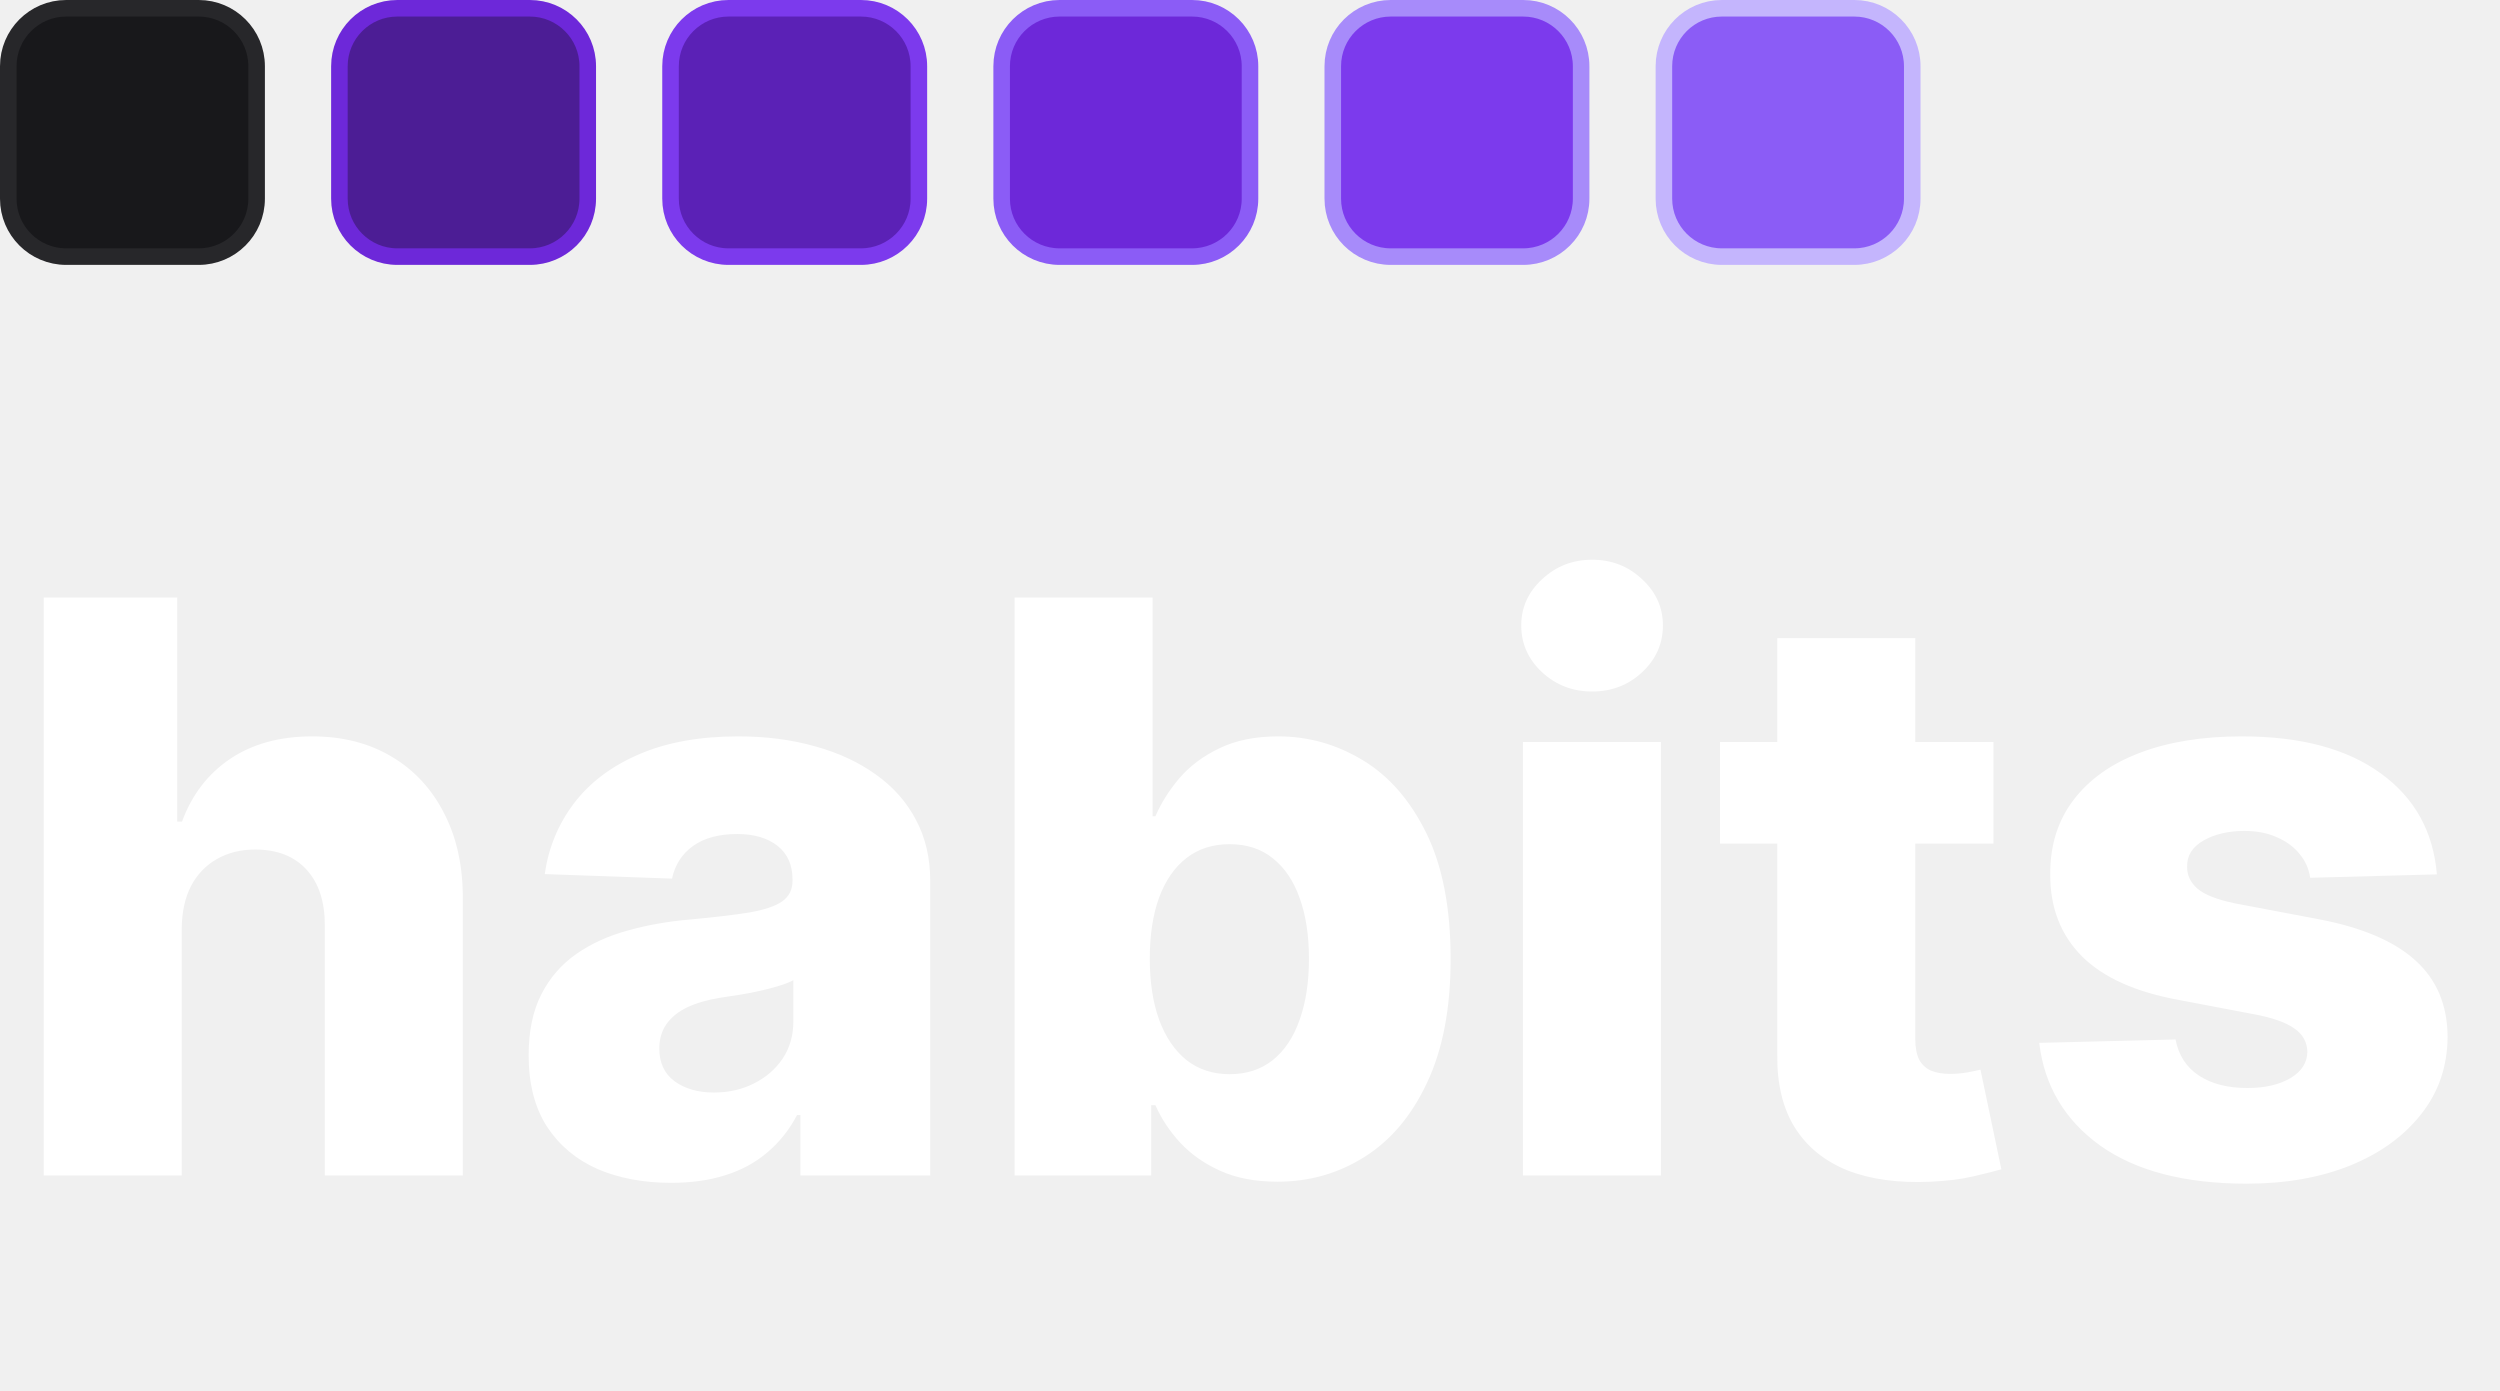
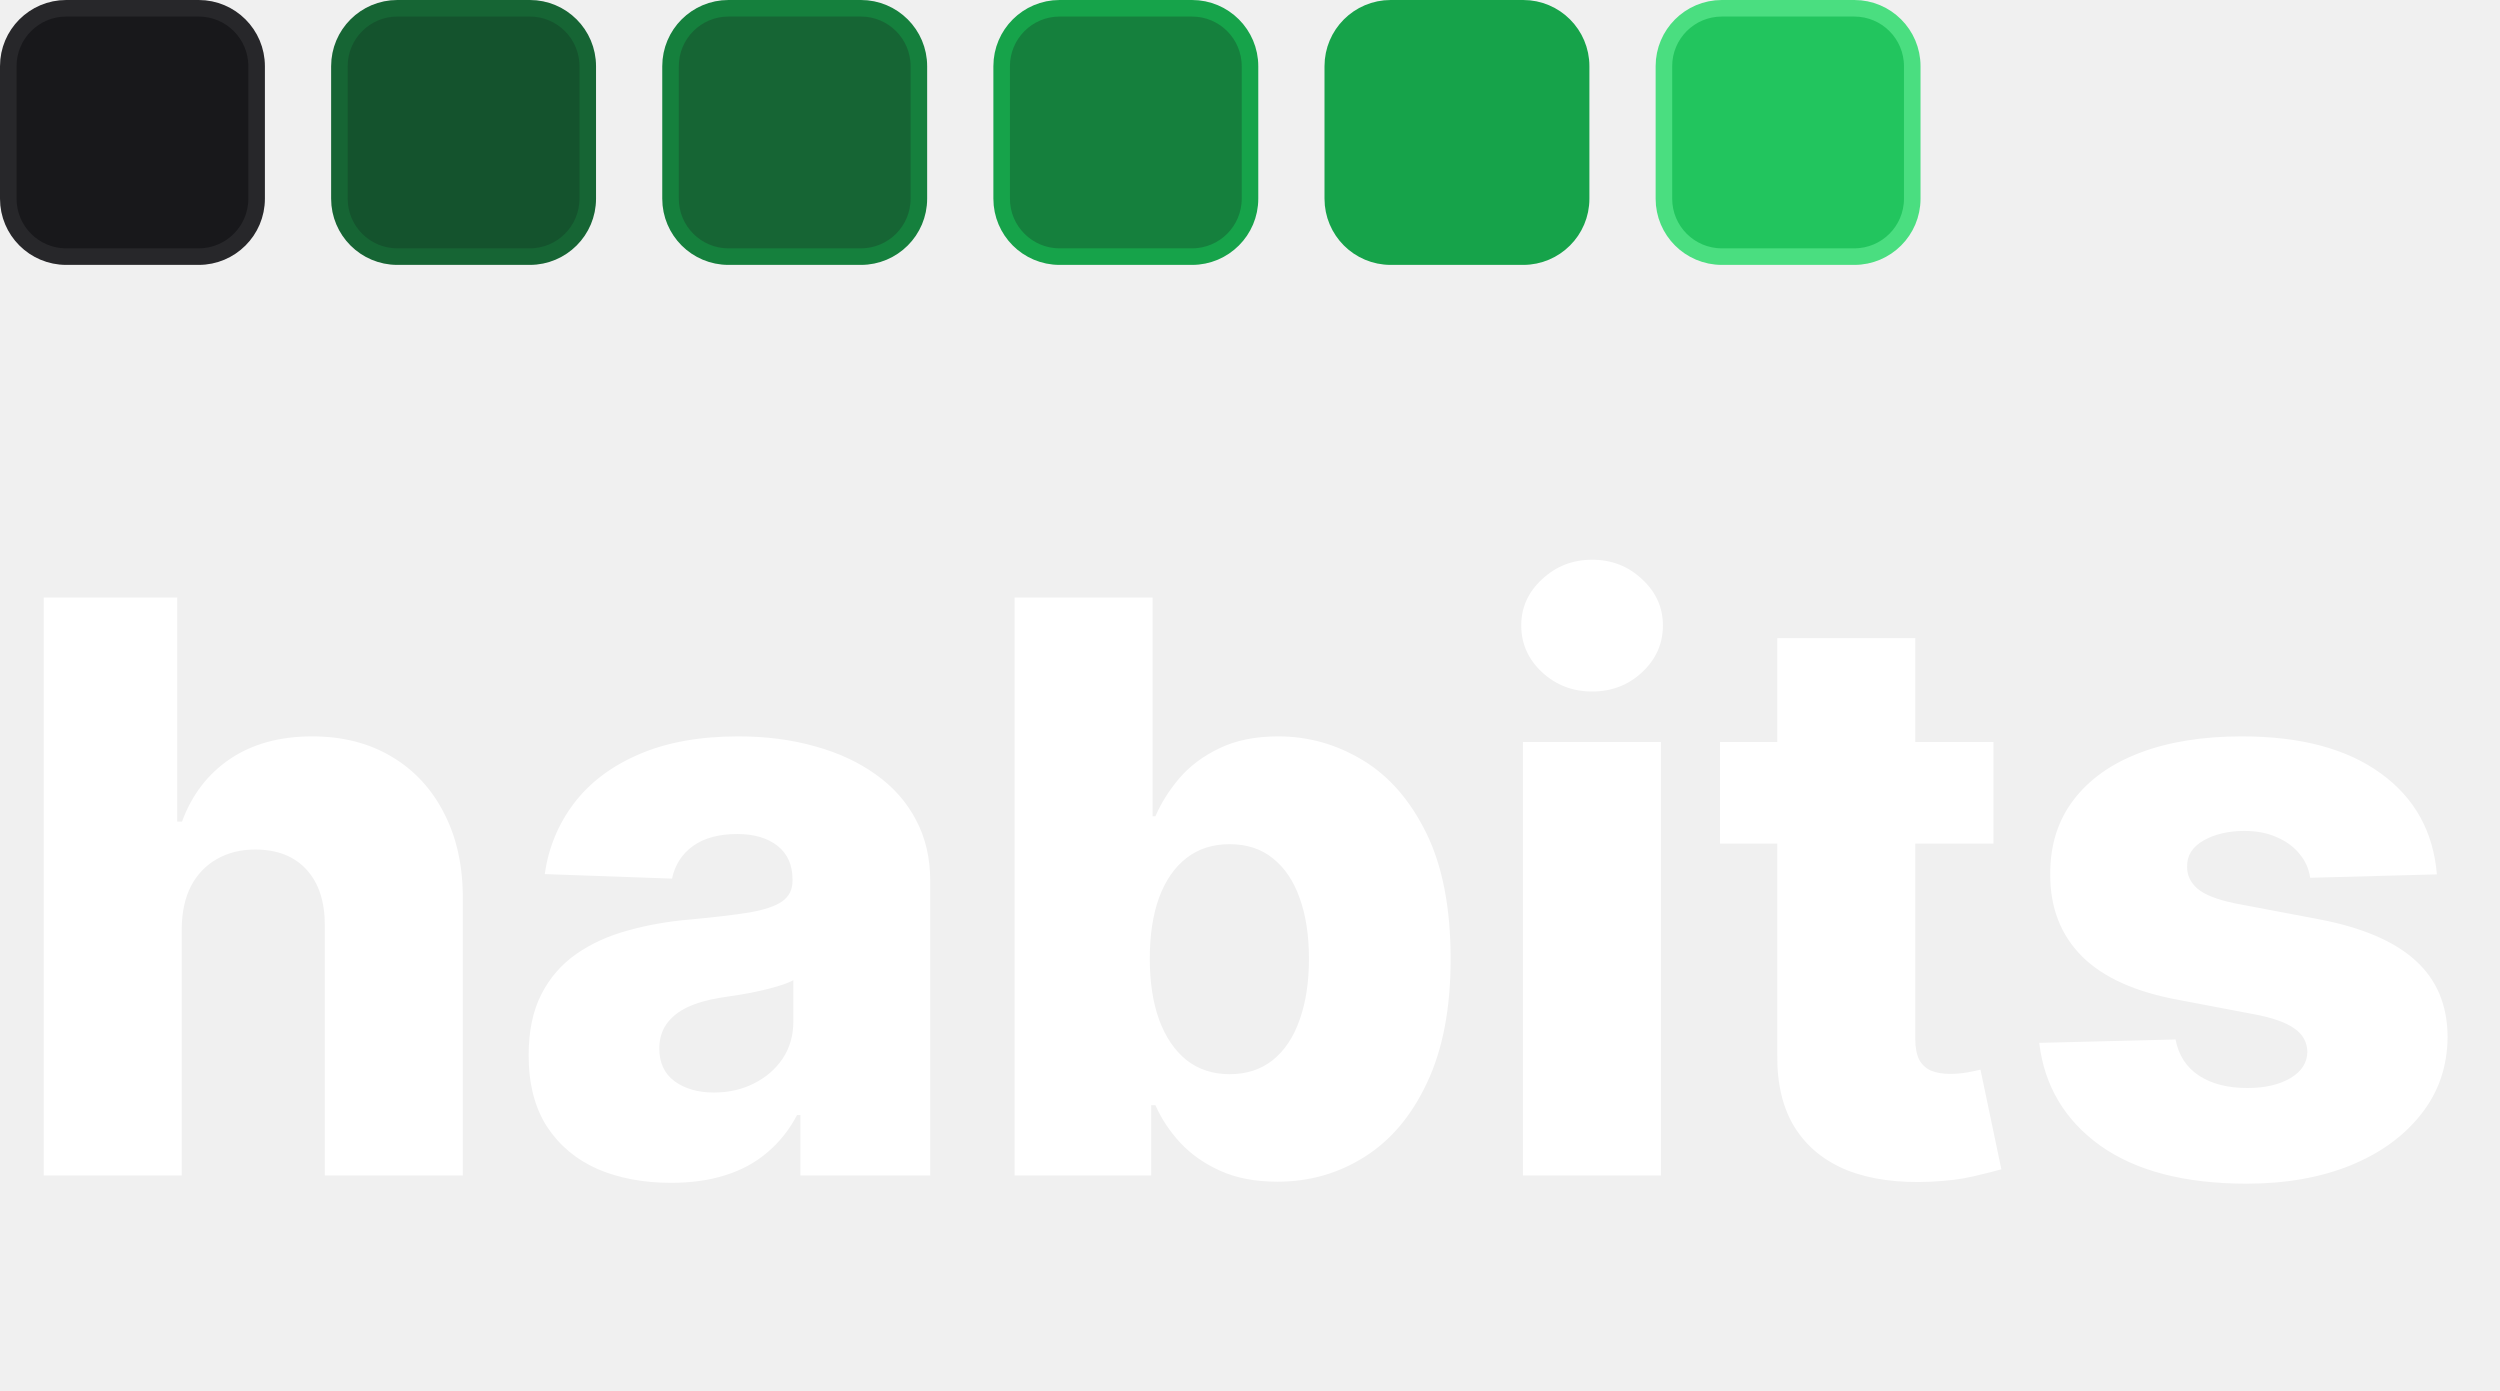
<svg xmlns="http://www.w3.org/2000/svg" width="151" height="84" viewBox="0 0 151 84" fill="none">
  <path d="M10.977 56.068V71H2.642V36.091H10.704V49.625H10.994C11.585 48.011 12.551 46.75 13.892 45.841C15.244 44.932 16.898 44.477 18.852 44.477C20.693 44.477 22.296 44.886 23.659 45.705C25.023 46.511 26.079 47.653 26.829 49.131C27.591 50.608 27.966 52.335 27.954 54.312V71H19.619V55.949C19.631 54.494 19.267 53.358 18.528 52.54C17.79 51.722 16.75 51.312 15.409 51.312C14.534 51.312 13.761 51.506 13.091 51.892C12.432 52.267 11.915 52.807 11.54 53.511C11.176 54.216 10.989 55.068 10.977 56.068ZM40.538 71.443C38.868 71.443 37.385 71.165 36.09 70.608C34.805 70.04 33.788 69.188 33.038 68.051C32.3 66.903 31.93 65.466 31.93 63.739C31.93 62.284 32.186 61.057 32.697 60.057C33.209 59.057 33.913 58.244 34.811 57.619C35.709 56.994 36.743 56.523 37.913 56.205C39.084 55.875 40.334 55.653 41.663 55.54C43.152 55.403 44.351 55.261 45.26 55.114C46.169 54.955 46.828 54.733 47.237 54.449C47.658 54.153 47.868 53.739 47.868 53.205V53.119C47.868 52.244 47.567 51.568 46.965 51.091C46.362 50.614 45.55 50.375 44.527 50.375C43.425 50.375 42.538 50.614 41.868 51.091C41.197 51.568 40.771 52.227 40.59 53.068L32.902 52.795C33.129 51.205 33.715 49.784 34.658 48.534C35.612 47.273 36.919 46.284 38.578 45.568C40.249 44.841 42.254 44.477 44.595 44.477C46.266 44.477 47.805 44.676 49.215 45.074C50.624 45.46 51.851 46.028 52.896 46.778C53.942 47.517 54.749 48.426 55.317 49.506C55.896 50.585 56.186 51.818 56.186 53.205V71H48.345V67.352H48.141C47.675 68.239 47.078 68.989 46.351 69.602C45.635 70.216 44.788 70.676 43.811 70.983C42.845 71.29 41.754 71.443 40.538 71.443ZM43.112 65.989C44.01 65.989 44.817 65.807 45.533 65.443C46.26 65.079 46.84 64.579 47.271 63.943C47.703 63.295 47.919 62.545 47.919 61.693V59.205C47.68 59.33 47.391 59.443 47.05 59.545C46.72 59.648 46.356 59.744 45.959 59.835C45.561 59.926 45.152 60.006 44.731 60.074C44.311 60.142 43.908 60.205 43.521 60.261C42.737 60.386 42.067 60.58 41.51 60.841C40.965 61.102 40.544 61.443 40.249 61.864C39.965 62.273 39.822 62.761 39.822 63.33C39.822 64.193 40.129 64.852 40.743 65.307C41.368 65.761 42.158 65.989 43.112 65.989ZM61.283 71V36.091H69.618V49.301H69.788C70.129 48.506 70.612 47.739 71.237 47C71.874 46.261 72.68 45.659 73.658 45.193C74.646 44.716 75.828 44.477 77.203 44.477C79.021 44.477 80.72 44.955 82.3 45.909C83.891 46.864 85.175 48.335 86.152 50.324C87.129 52.312 87.618 54.847 87.618 57.926C87.618 60.892 87.146 63.375 86.203 65.375C85.271 67.375 84.01 68.875 82.419 69.875C80.84 70.875 79.084 71.375 77.152 71.375C75.834 71.375 74.692 71.159 73.726 70.727C72.76 70.296 71.947 69.727 71.288 69.023C70.641 68.318 70.141 67.562 69.788 66.756H69.533V71H61.283ZM69.447 57.909C69.447 59.318 69.635 60.545 70.01 61.591C70.396 62.636 70.947 63.449 71.663 64.028C72.391 64.597 73.26 64.881 74.271 64.881C75.294 64.881 76.163 64.597 76.879 64.028C77.595 63.449 78.135 62.636 78.499 61.591C78.874 60.545 79.061 59.318 79.061 57.909C79.061 56.5 78.874 55.278 78.499 54.244C78.135 53.21 77.595 52.409 76.879 51.841C76.175 51.273 75.305 50.989 74.271 50.989C73.249 50.989 72.379 51.267 71.663 51.824C70.947 52.381 70.396 53.176 70.01 54.21C69.635 55.244 69.447 56.477 69.447 57.909ZM91.986 71V44.818H100.321V71H91.986ZM96.162 41.767C94.992 41.767 93.986 41.381 93.145 40.608C92.304 39.824 91.883 38.881 91.883 37.778C91.883 36.688 92.304 35.756 93.145 34.983C93.986 34.199 94.992 33.807 96.162 33.807C97.344 33.807 98.349 34.199 99.179 34.983C100.02 35.756 100.44 36.688 100.44 37.778C100.44 38.881 100.02 39.824 99.179 40.608C98.349 41.381 97.344 41.767 96.162 41.767ZM120.405 44.818V50.955H103.888V44.818H120.405ZM107.348 38.545H115.683V62.767C115.683 63.278 115.763 63.693 115.922 64.011C116.092 64.318 116.337 64.54 116.655 64.676C116.973 64.801 117.354 64.864 117.797 64.864C118.115 64.864 118.45 64.835 118.803 64.778C119.166 64.71 119.439 64.653 119.621 64.608L120.882 70.625C120.484 70.739 119.922 70.881 119.195 71.051C118.479 71.222 117.621 71.329 116.621 71.375C114.666 71.466 112.99 71.239 111.592 70.693C110.206 70.136 109.143 69.273 108.405 68.102C107.678 66.932 107.325 65.46 107.348 63.688V38.545ZM147.188 52.812L139.534 53.017C139.455 52.472 139.239 51.989 138.886 51.568C138.534 51.136 138.074 50.801 137.506 50.562C136.949 50.312 136.301 50.188 135.562 50.188C134.597 50.188 133.773 50.381 133.091 50.767C132.42 51.153 132.091 51.676 132.102 52.335C132.091 52.847 132.295 53.29 132.716 53.665C133.148 54.04 133.915 54.341 135.017 54.568L140.062 55.523C142.676 56.023 144.619 56.852 145.892 58.011C147.176 59.17 147.824 60.705 147.835 62.614C147.824 64.409 147.29 65.972 146.233 67.301C145.188 68.631 143.756 69.665 141.938 70.403C140.119 71.131 138.04 71.494 135.699 71.494C131.96 71.494 129.011 70.727 126.852 69.193C124.705 67.648 123.477 65.579 123.17 62.989L131.403 62.784C131.585 63.739 132.057 64.466 132.818 64.966C133.58 65.466 134.551 65.716 135.733 65.716C136.801 65.716 137.67 65.517 138.341 65.119C139.011 64.722 139.352 64.193 139.364 63.534C139.352 62.943 139.091 62.472 138.58 62.119C138.068 61.756 137.267 61.472 136.176 61.267L131.608 60.398C128.983 59.92 127.028 59.04 125.744 57.756C124.46 56.46 123.824 54.812 123.835 52.812C123.824 51.062 124.29 49.568 125.233 48.33C126.176 47.08 127.517 46.125 129.256 45.466C130.994 44.807 133.045 44.477 135.409 44.477C138.955 44.477 141.75 45.222 143.795 46.71C145.841 48.188 146.972 50.222 147.188 52.812Z" fill="white" />
  <rect x="0.5" y="0.5" width="15" height="15" rx="3.5" fill="#18181B" stroke="#27272A" />
-   <rect x="20.5" y="0.5" width="15" height="15" rx="3.5" fill="#4C1D95" stroke="#6D28D9" />
-   <rect x="40.5" y="0.5" width="15" height="15" rx="3.5" fill="#5B21B6" stroke="#7C3AED" />
-   <rect x="60.5" y="0.5" width="15" height="15" rx="3.5" fill="#6D28D9" stroke="#8B5CF6" />
-   <rect x="80.5" y="0.5" width="15" height="15" rx="3.5" fill="#7C3AED" stroke="#A78BFA" />
-   <rect x="100.5" y="0.5" width="15" height="15" rx="3.5" fill="#8B5CF6" stroke="#C4B5FD" />
+   <rect x="20.5" y="0.5" width="15" height="15" rx="3.5" fill="#14532D" stroke="#166534" />
+   <rect x="40.5" y="0.5" width="15" height="15" rx="3.5" fill="#166534" stroke="#15803D" />
+   <rect x="60.5" y="0.5" width="15" height="15" rx="3.5" fill="#15803D" stroke="#16A34A" />
+   <rect x="80.5" y="0.5" width="15" height="15" rx="3.5" fill="#16A34A" stroke="#16A34A" />
+   <rect x="100.5" y="0.5" width="15" height="15" rx="3.5" fill="#22C55E" stroke="#4ADE80" />
</svg>
